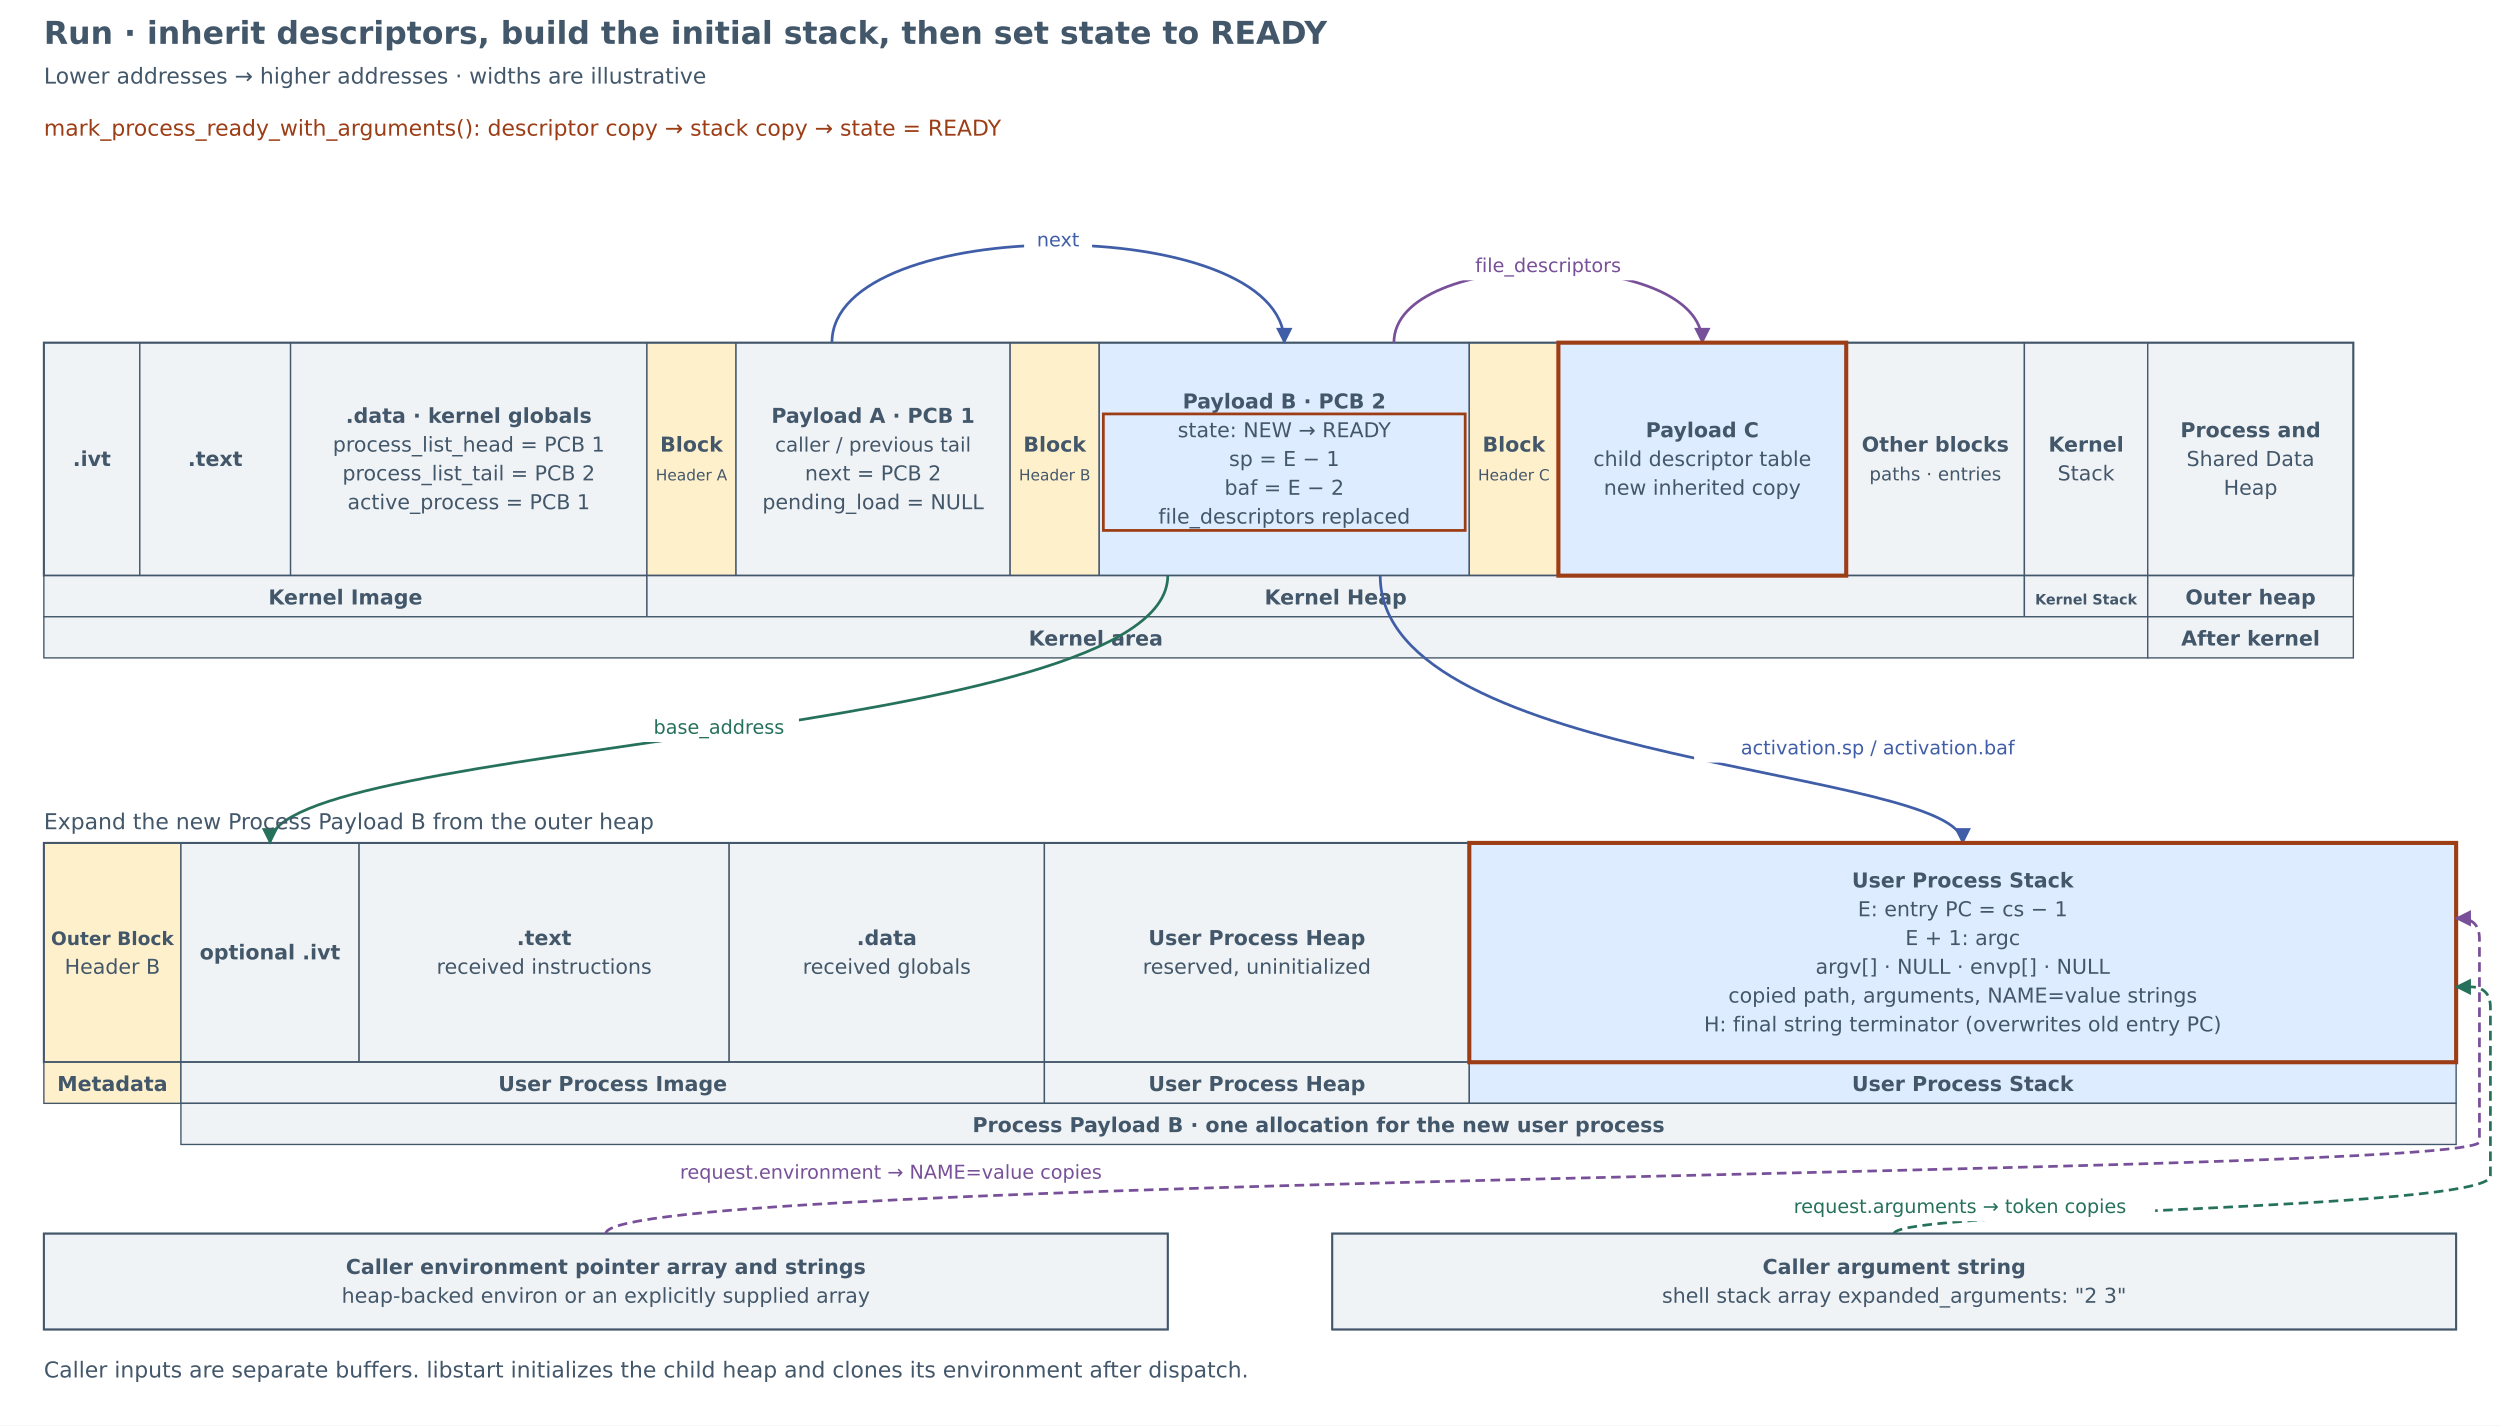
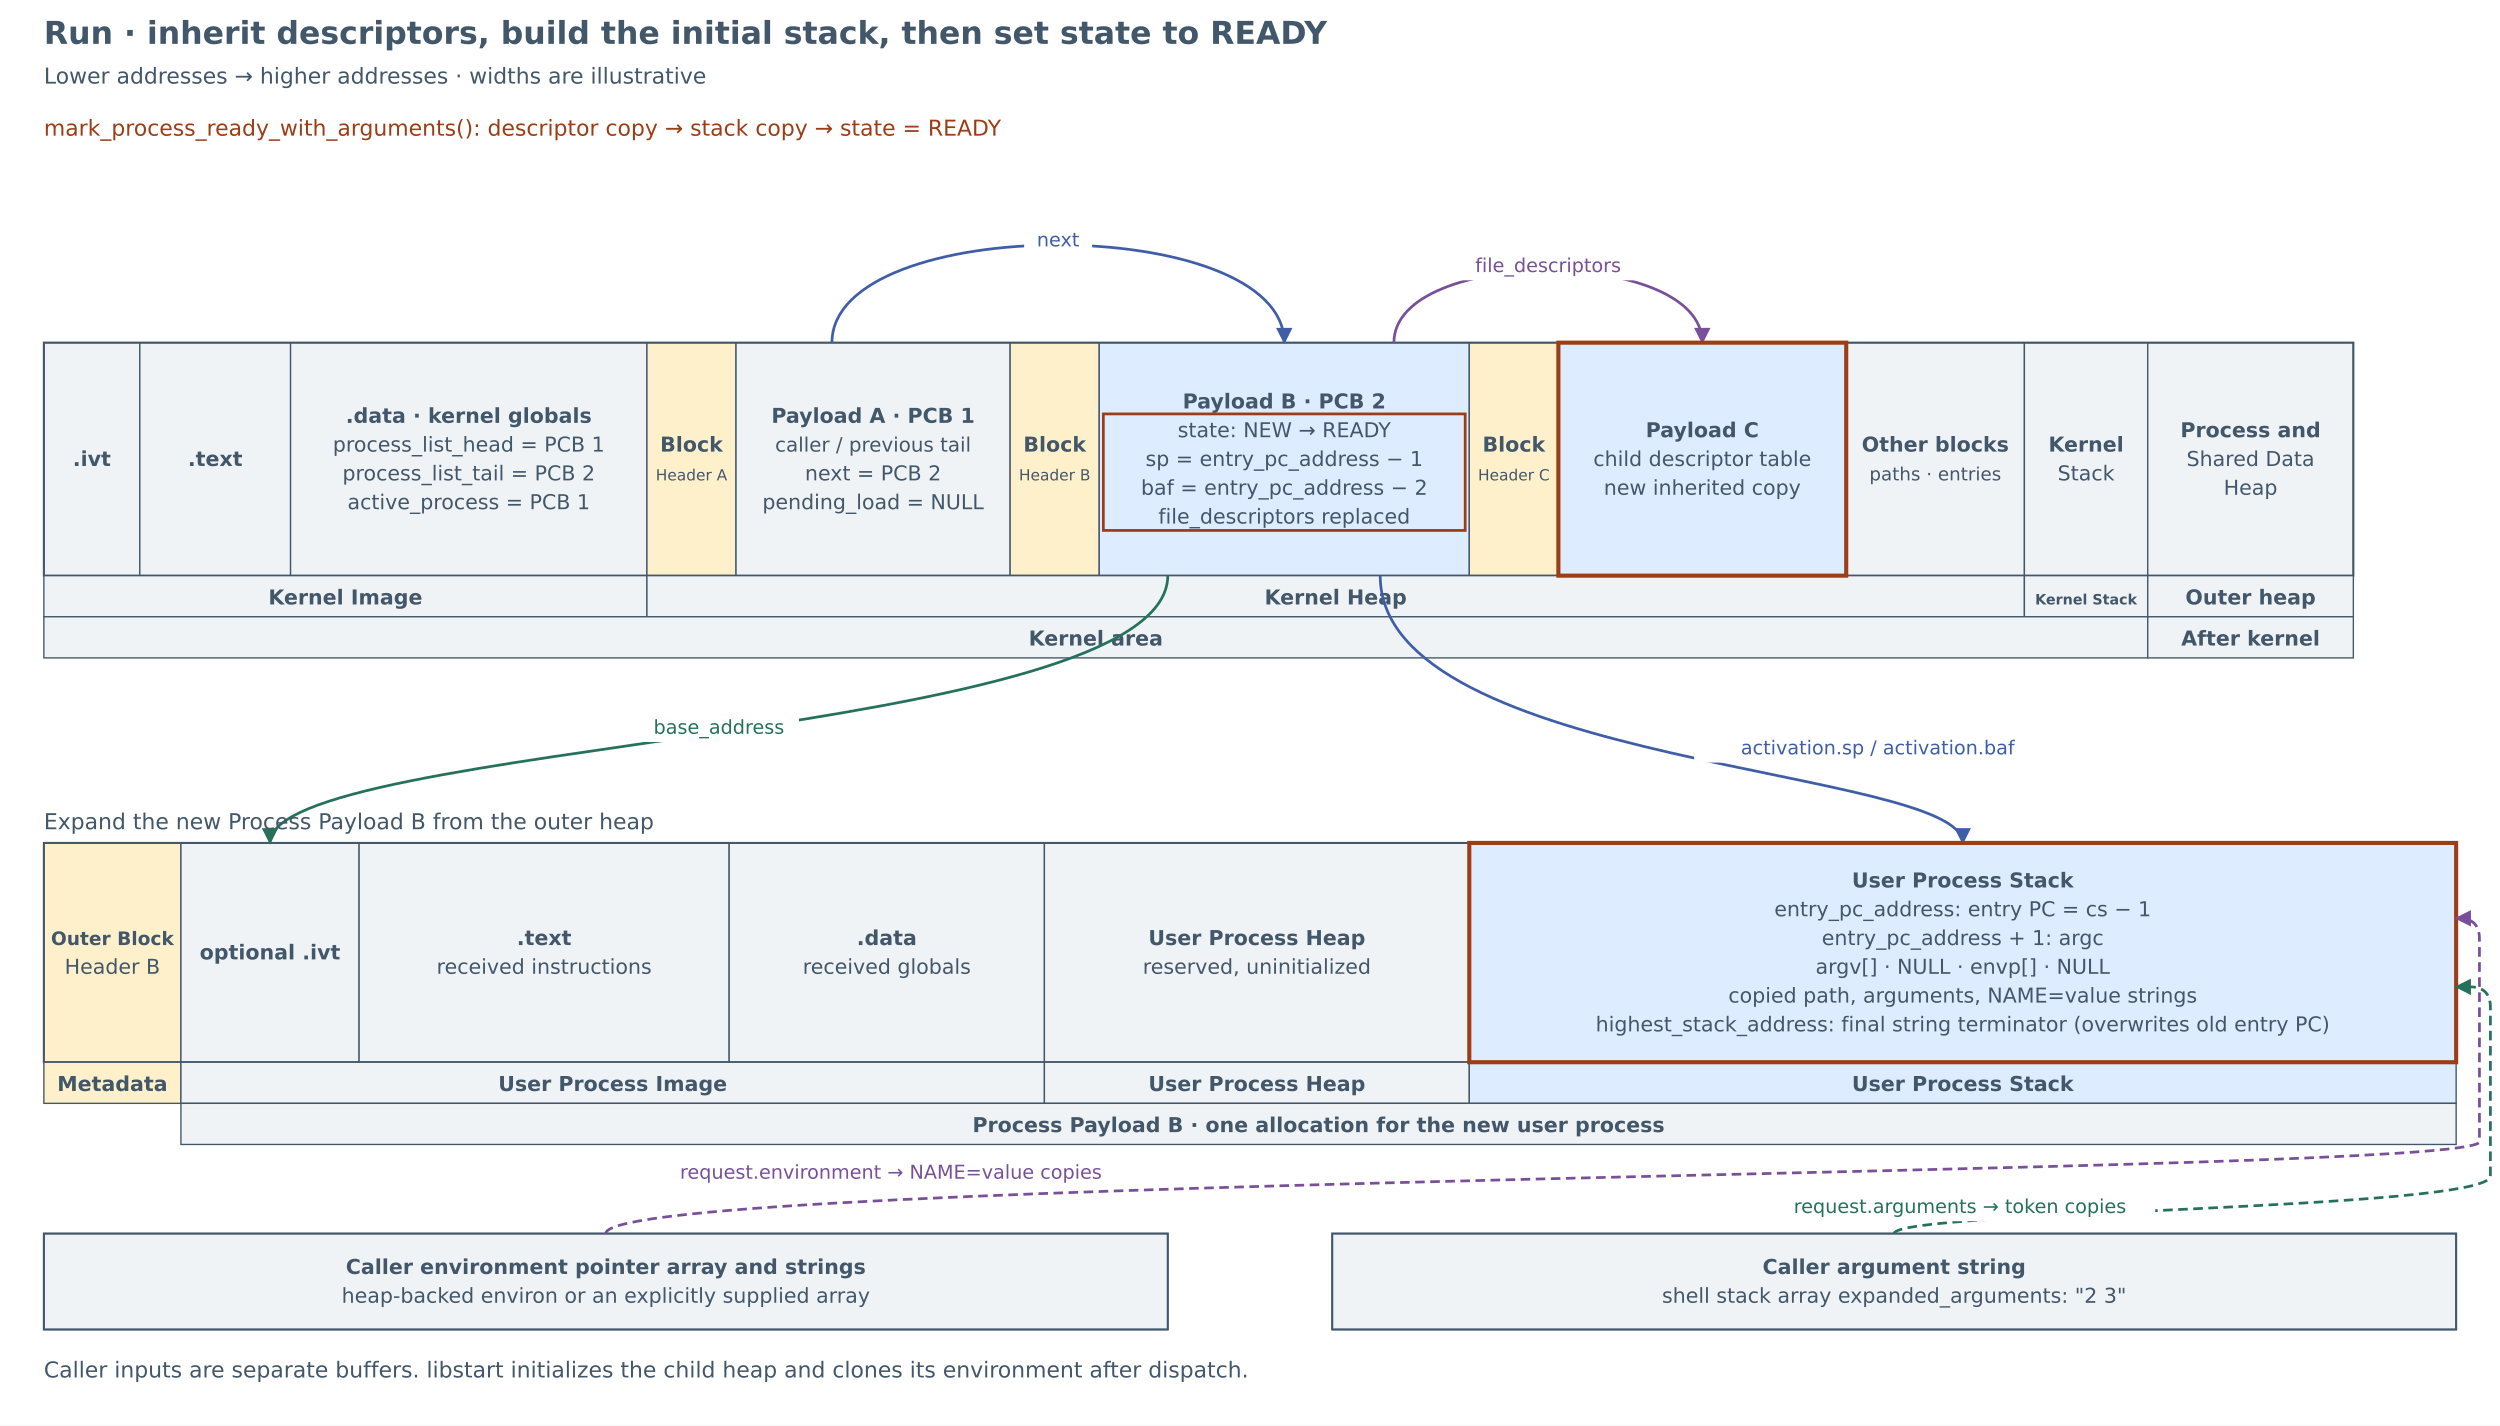
<svg xmlns="http://www.w3.org/2000/svg" width="1824" height="1040" viewBox="0 0 1824 1040" role="img" aria-labelledby="title desc">
  <defs>
    <marker id="405ea8" viewBox="0 0 10 10" refX="9" refY="5" markerWidth="6" markerHeight="6" orient="auto">
      <path d="M 0 0 L 10 5 L 0 10 z" fill="#405ea8" />
    </marker>
    <marker id="26715b" viewBox="0 0 10 10" refX="9" refY="5" markerWidth="6" markerHeight="6" orient="auto">
      <path d="M 0 0 L 10 5 L 0 10 z" fill="#26715b" />
    </marker>
    <marker id="785099" viewBox="0 0 10 10" refX="9" refY="5" markerWidth="6" markerHeight="6" orient="auto">
      <path d="M 0 0 L 10 5 L 0 10 z" fill="#785099" />
    </marker>
    <marker id="9c3d15" viewBox="0 0 10 10" refX="9" refY="5" markerWidth="6" markerHeight="6" orient="auto">
      <path d="M 0 0 L 10 5 L 0 10 z" fill="#9c3d15" />
    </marker>
  </defs>
  <rect width="1824" height="1040" fill="white" />
  <g font-family="DejaVu Sans, sans-serif">
    <text x="32" y="32" text-anchor="start" font-size="23" font-weight="bold" fill="#43576a">Run · inherit descriptors, build the initial stack, then set state to READY</text>
    <text x="32" y="61" text-anchor="start" font-size="16" font-weight="normal" fill="#43576a">Lower addresses → higher addresses · widths are illustrative</text>
    <text x="32" y="99" text-anchor="start" font-size="16" font-weight="normal" fill="#9c3d15">mark_process_ready_with_arguments(): descriptor copy → stack copy → state = READY</text>
    <rect x="32" y="250" width="70" height="170" fill="#f0f3f6" stroke="#43576a" stroke-width="1" />
    <text x="67.0" y="340.0" text-anchor="middle" font-size="15" font-weight="bold" fill="#43576a">.ivt</text>
    <rect x="102" y="250" width="110" height="170" fill="#f0f3f6" stroke="#43576a" stroke-width="1" />
    <text x="157.0" y="340.0" text-anchor="middle" font-size="15" font-weight="bold" fill="#43576a">.text</text>
    <rect x="212" y="250" width="260" height="170" fill="#f0f3f6" stroke="#43576a" stroke-width="1" />
    <text x="342.0" y="308.5" text-anchor="middle" font-size="15" font-weight="bold" fill="#43576a">.data · kernel globals</text>
    <text x="342.0" y="329.5" text-anchor="middle" font-size="15" font-weight="normal" fill="#43576a">process_list_head = PCB 1</text>
    <text x="342.0" y="350.5" text-anchor="middle" font-size="15" font-weight="normal" fill="#43576a">process_list_tail = PCB 2</text>
    <text x="342.0" y="371.5" text-anchor="middle" font-size="15" font-weight="normal" fill="#43576a">active_process = PCB 1</text>
    <rect x="472" y="250" width="65" height="170" fill="#fff0cc" stroke="#43576a" stroke-width="1" />
    <text x="504.5" y="329.5" text-anchor="middle" font-size="15" font-weight="bold" fill="#43576a">Block</text>
    <text x="504.5" y="350.5" text-anchor="middle" font-size="11.229" font-weight="normal" fill="#43576a">Header A</text>
    <rect x="537" y="250" width="200" height="170" fill="#f0f3f6" stroke="#43576a" stroke-width="1" />
    <text x="637.0" y="308.5" text-anchor="middle" font-size="15" font-weight="bold" fill="#43576a">Payload A · PCB 1</text>
    <text x="637.0" y="329.5" text-anchor="middle" font-size="14.484" font-weight="normal" fill="#43576a">caller / previous tail</text>
    <text x="637.0" y="350.5" text-anchor="middle" font-size="15" font-weight="normal" fill="#43576a">next = PCB 2</text>
    <text x="637.0" y="371.5" text-anchor="middle" font-size="15" font-weight="normal" fill="#43576a">pending_load = NULL</text>
    <rect x="737" y="250" width="65" height="170" fill="#fff0cc" stroke="#43576a" stroke-width="1" />
    <text x="769.5" y="329.5" text-anchor="middle" font-size="15" font-weight="bold" fill="#43576a">Block</text>
    <text x="769.5" y="350.5" text-anchor="middle" font-size="11.229" font-weight="normal" fill="#43576a">Header B</text>
    <rect x="802" y="250" width="270" height="170" fill="#deecff" stroke="#43576a" stroke-width="1" />
    <text x="937.0" y="298.0" text-anchor="middle" font-size="15" font-weight="bold" fill="#43576a">Payload B · PCB 2</text>
    <text x="937.0" y="319.0" text-anchor="middle" font-size="15" font-weight="normal" fill="#43576a">state: NEW → READY</text>
-     <text x="937.0" y="340.0" text-anchor="middle" font-size="15" font-weight="normal" fill="#43576a">sp = E − 1</text>
-     <text x="937.0" y="361.0" text-anchor="middle" font-size="15" font-weight="normal" fill="#43576a">baf = E − 2</text>
+     <text x="937.0" y="340.0" text-anchor="middle" font-size="15" font-weight="normal" fill="#43576a">sp = entry_pc_address − 1</text>
+     <text x="937.0" y="361.0" text-anchor="middle" font-size="15" font-weight="normal" fill="#43576a">baf = entry_pc_address − 2</text>
    <text x="937.0" y="382.0" text-anchor="middle" font-size="15" font-weight="normal" fill="#43576a">file_descriptors replaced</text>
    <rect x="1072" y="250" width="65" height="170" fill="#fff0cc" stroke="#43576a" stroke-width="1" />
    <text x="1104.5" y="329.5" text-anchor="middle" font-size="15" font-weight="bold" fill="#43576a">Block</text>
    <text x="1104.5" y="350.5" text-anchor="middle" font-size="11.229" font-weight="normal" fill="#43576a">Header C</text>
    <rect x="1137" y="250" width="210" height="170" fill="#deecff" stroke="#43576a" stroke-width="1" />
    <text x="1242.0" y="319.0" text-anchor="middle" font-size="15" font-weight="bold" fill="#43576a">Payload C</text>
    <text x="1242.0" y="340.0" text-anchor="middle" font-size="15" font-weight="normal" fill="#43576a">child descriptor table</text>
    <text x="1242.0" y="361.0" text-anchor="middle" font-size="15" font-weight="normal" fill="#43576a">new inherited copy</text>
    <rect x="1347" y="250" width="130" height="170" fill="#f0f3f6" stroke="#43576a" stroke-width="1" />
    <text x="1412.0" y="329.5" text-anchor="middle" font-size="15" font-weight="bold" fill="#43576a">Other blocks</text>
    <text x="1412.0" y="350.5" text-anchor="middle" font-size="13.333" font-weight="normal" fill="#43576a">paths · entries</text>
    <rect x="1477" y="250" width="90" height="170" fill="#f0f3f6" stroke="#43576a" stroke-width="1" />
    <text x="1522.0" y="329.5" text-anchor="middle" font-size="15" font-weight="bold" fill="#43576a">Kernel</text>
    <text x="1522.0" y="350.5" text-anchor="middle" font-size="15" font-weight="normal" fill="#43576a">Stack</text>
    <rect x="1567" y="250" width="150" height="170" fill="#f0f3f6" stroke="#43576a" stroke-width="1" />
    <text x="1642.0" y="319.0" text-anchor="middle" font-size="15" font-weight="bold" fill="#43576a">Process and</text>
    <text x="1642.0" y="340.0" text-anchor="middle" font-size="15" font-weight="normal" fill="#43576a">Shared Data</text>
    <text x="1642.0" y="361.0" text-anchor="middle" font-size="15" font-weight="normal" fill="#43576a">Heap</text>
    <rect x="32" y="250" width="1685" height="170" fill="none" stroke="#43576a" stroke-width="1.5" />
    <rect x="32" y="420" width="440" height="30" fill="#f0f3f6" stroke="#43576a" stroke-width="1" />
    <text x="252.0" y="441" text-anchor="middle" font-size="15" font-weight="bold" fill="#43576a">Kernel Image</text>
    <rect x="472" y="420" width="1005" height="30" fill="#f0f3f6" stroke="#43576a" stroke-width="1" />
    <text x="974.5" y="441" text-anchor="middle" font-size="15" font-weight="bold" fill="#43576a">Kernel Heap</text>
    <rect x="1477" y="420" width="90" height="30" fill="#f0f3f6" stroke="#43576a" stroke-width="1" />
    <text x="1522.0" y="441" text-anchor="middle" font-size="10.417" font-weight="bold" fill="#43576a">Kernel Stack</text>
    <rect x="1567" y="420" width="150" height="30" fill="#f0f3f6" stroke="#43576a" stroke-width="1" />
    <text x="1642.0" y="441" text-anchor="middle" font-size="15" font-weight="bold" fill="#43576a">Outer heap</text>
    <rect x="32" y="450" width="1535" height="30" fill="#f0f3f6" stroke="#43576a" stroke-width="1" />
    <text x="799.5" y="471" text-anchor="middle" font-size="15" font-weight="bold" fill="#43576a">Kernel area</text>
    <rect x="1567" y="450" width="150" height="30" fill="#f0f3f6" stroke="#43576a" stroke-width="1" />
    <text x="1642.0" y="471" text-anchor="middle" font-size="15" font-weight="bold" fill="#43576a">After kernel</text>
    <path d="M 1017.0 250 C 1017.0 180, 1242.0 180, 1242.0 250" fill="none" stroke="#785099" stroke-width="2" marker-end="url(#785099)" />
    <rect x="1054.3" y="182.5" width="150.4" height="22" fill="white" stroke="none" stroke-width="1" />
    <text x="1129.5" y="198.5" text-anchor="middle" font-size="14" font-weight="normal" fill="#785099">file_descriptors</text>
    <path d="M 607.0 250 C 607.0 155, 937.0 155, 937.0 250" fill="none" stroke="#405ea8" stroke-width="2" marker-end="url(#405ea8)" />
    <rect x="747.2" y="163.75" width="49.6" height="22" fill="white" stroke="none" stroke-width="1" />
    <text x="772.0" y="179.75" text-anchor="middle" font-size="14" font-weight="normal" fill="#405ea8">next</text>
    <rect x="805" y="302.0" width="264" height="85" fill="none" stroke="#9c3d15" stroke-width="2" />
    <rect x="32" y="615" width="100" height="160" fill="#fff0cc" stroke="#43576a" stroke-width="1" />
    <text x="82.0" y="689.5" text-anchor="middle" font-size="13.559" font-weight="bold" fill="#43576a">Outer Block</text>
    <text x="82.0" y="710.5" text-anchor="middle" font-size="15" font-weight="normal" fill="#43576a">Header B</text>
    <rect x="132" y="615" width="130" height="160" fill="#f0f3f6" stroke="#43576a" stroke-width="1" />
    <text x="197.0" y="700.0" text-anchor="middle" font-size="15" font-weight="bold" fill="#43576a">optional .ivt</text>
    <rect x="262" y="615" width="270" height="160" fill="#f0f3f6" stroke="#43576a" stroke-width="1" />
    <text x="397.0" y="689.5" text-anchor="middle" font-size="15" font-weight="bold" fill="#43576a">.text</text>
    <text x="397.0" y="710.5" text-anchor="middle" font-size="15" font-weight="normal" fill="#43576a">received instructions</text>
    <rect x="532" y="615" width="230" height="160" fill="#f0f3f6" stroke="#43576a" stroke-width="1" />
    <text x="647.0" y="689.5" text-anchor="middle" font-size="15" font-weight="bold" fill="#43576a">.data</text>
    <text x="647.0" y="710.5" text-anchor="middle" font-size="15" font-weight="normal" fill="#43576a">received globals</text>
    <rect x="762" y="615" width="310" height="160" fill="#f0f3f6" stroke="#43576a" stroke-width="1" />
    <text x="917.0" y="689.5" text-anchor="middle" font-size="15" font-weight="bold" fill="#43576a">User Process Heap</text>
    <text x="917.0" y="710.5" text-anchor="middle" font-size="15" font-weight="normal" fill="#43576a">reserved, uninitialized</text>
    <rect x="1072" y="615" width="720" height="160" fill="#deecff" stroke="#43576a" stroke-width="1" />
    <text x="1432.0" y="647.5" text-anchor="middle" font-size="15" font-weight="bold" fill="#43576a">User Process Stack</text>
-     <text x="1432.0" y="668.5" text-anchor="middle" font-size="15" font-weight="normal" fill="#43576a">E: entry PC = cs − 1</text>
-     <text x="1432.0" y="689.5" text-anchor="middle" font-size="15" font-weight="normal" fill="#43576a">E + 1: argc</text>
+     <text x="1432.0" y="668.5" text-anchor="middle" font-size="15" font-weight="normal" fill="#43576a">entry_pc_address: entry PC = cs − 1</text>
+     <text x="1432.0" y="689.5" text-anchor="middle" font-size="15" font-weight="normal" fill="#43576a">entry_pc_address + 1: argc</text>
    <text x="1432.0" y="710.5" text-anchor="middle" font-size="15" font-weight="normal" fill="#43576a">argv[] · NULL · envp[] · NULL</text>
    <text x="1432.0" y="731.5" text-anchor="middle" font-size="15" font-weight="normal" fill="#43576a">copied path, arguments, NAME=value strings</text>
-     <text x="1432.0" y="752.5" text-anchor="middle" font-size="15" font-weight="normal" fill="#43576a">H: final string terminator (overwrites old entry PC)</text>
+     <text x="1432.0" y="752.5" text-anchor="middle" font-size="15" font-weight="normal" fill="#43576a">highest_stack_address: final string terminator (overwrites old entry PC)</text>
    <rect x="32" y="615" width="1760" height="160" fill="none" stroke="#43576a" stroke-width="1.5" />
    <rect x="32" y="775" width="100" height="30" fill="#fff0cc" stroke="#43576a" stroke-width="1" />
    <text x="82.0" y="796" text-anchor="middle" font-size="15" font-weight="bold" fill="#43576a">Metadata</text>
    <rect x="132" y="775" width="630" height="30" fill="#f0f3f6" stroke="#43576a" stroke-width="1" />
    <text x="447.0" y="796" text-anchor="middle" font-size="15" font-weight="bold" fill="#43576a">User Process Image</text>
    <rect x="762" y="775" width="310" height="30" fill="#f0f3f6" stroke="#43576a" stroke-width="1" />
    <text x="917.0" y="796" text-anchor="middle" font-size="15" font-weight="bold" fill="#43576a">User Process Heap</text>
    <rect x="1072" y="775" width="720" height="30" fill="#deecff" stroke="#43576a" stroke-width="1" />
    <text x="1432.0" y="796" text-anchor="middle" font-size="15" font-weight="bold" fill="#43576a">User Process Stack</text>
    <rect x="132" y="805" width="1660" height="30" fill="#f0f3f6" stroke="#43576a" stroke-width="1" />
    <text x="962.0" y="826" text-anchor="middle" font-size="15" font-weight="bold" fill="#43576a">Process Payload B · one allocation for the new user process</text>
    <path d="M 852.0 420 C 852.0 540, 197.0 540, 197.0 615" fill="none" stroke="#26715b" stroke-width="2" marker-end="url(#26715b)" />
    <rect x="466.1" y="519.375" width="116.8" height="22" fill="white" stroke="none" stroke-width="1" />
    <text x="524.5" y="535.375" text-anchor="middle" font-size="14" font-weight="normal" fill="#26715b">base_address</text>
    <path d="M 1007.0 420 C 1007.0 560, 1432.0 560, 1432.0 615" fill="none" stroke="#405ea8" stroke-width="2" marker-end="url(#405ea8)" />
    <rect x="1236.0" y="534.375" width="268.0" height="22" fill="white" stroke="none" stroke-width="1" />
    <text x="1370" y="550.375" text-anchor="middle" font-size="14" font-weight="normal" fill="#405ea8">activation.sp / activation.baf</text>
    <text x="32" y="605" text-anchor="start" font-size="16" font-weight="normal" fill="#43576a">Expand the new Process Payload B from the outer heap</text>
    <rect x="1137" y="250" width="210" height="170" fill="none" stroke="#9c3d15" stroke-width="3" />
    <rect x="1072" y="615" width="720" height="160" fill="none" stroke="#9c3d15" stroke-width="3" />
    <rect x="32" y="900" width="820" height="70" fill="#f0f3f6" stroke="#43576a" stroke-width="1" />
    <text x="442.0" y="929.5" text-anchor="middle" font-size="15" font-weight="bold" fill="#43576a">Caller environment pointer array and strings</text>
    <text x="442.0" y="950.5" text-anchor="middle" font-size="15" font-weight="normal" fill="#43576a">heap-backed environ or an explicitly supplied array</text>
    <rect x="32" y="900" width="820" height="70" fill="none" stroke="#43576a" stroke-width="1.5" />
    <rect x="972" y="900" width="820" height="70" fill="#f0f3f6" stroke="#43576a" stroke-width="1" />
    <text x="1382.0" y="929.5" text-anchor="middle" font-size="15" font-weight="bold" fill="#43576a">Caller argument string</text>
    <text x="1382.0" y="950.5" text-anchor="middle" font-size="15" font-weight="normal" fill="#43576a">shell stack array expanded_arguments: "2 3"</text>
    <rect x="972" y="900" width="820" height="70" fill="none" stroke="#43576a" stroke-width="1.5" />
    <path d="M 442.0 900 C 442.0 858, 1809 858, 1809 833 V 685.0 Q 1809 670.0 1794 670.0 H 1792" fill="none" stroke="#785099" stroke-width="2" stroke-dasharray="7 4" marker-end="url(#785099)" />
    <rect x="478.2" y="844" width="343.6" height="22" fill="white" stroke="none" stroke-width="1" />
    <text x="650" y="860" text-anchor="middle" font-size="14" font-weight="normal" fill="#785099">request.environment → NAME=value copies</text>
    <path d="M 1382.0 900 C 1382.0 883, 1817 883, 1817 858 V 735.0 Q 1817 720.0 1802 720.0 H 1792" fill="none" stroke="#26715b" stroke-width="2" stroke-dasharray="7 4" marker-end="url(#26715b)" />
    <rect x="1287.6" y="869" width="284.8" height="22" fill="white" stroke="none" stroke-width="1" />
    <text x="1430" y="885" text-anchor="middle" font-size="14" font-weight="normal" fill="#26715b">request.arguments → token copies</text>
    <text x="32" y="1005" text-anchor="start" font-size="16" font-weight="normal" fill="#43576a">Caller inputs are separate buffers. libstart initializes the child heap and clones its environment after dispatch.</text>
  </g>
</svg>
